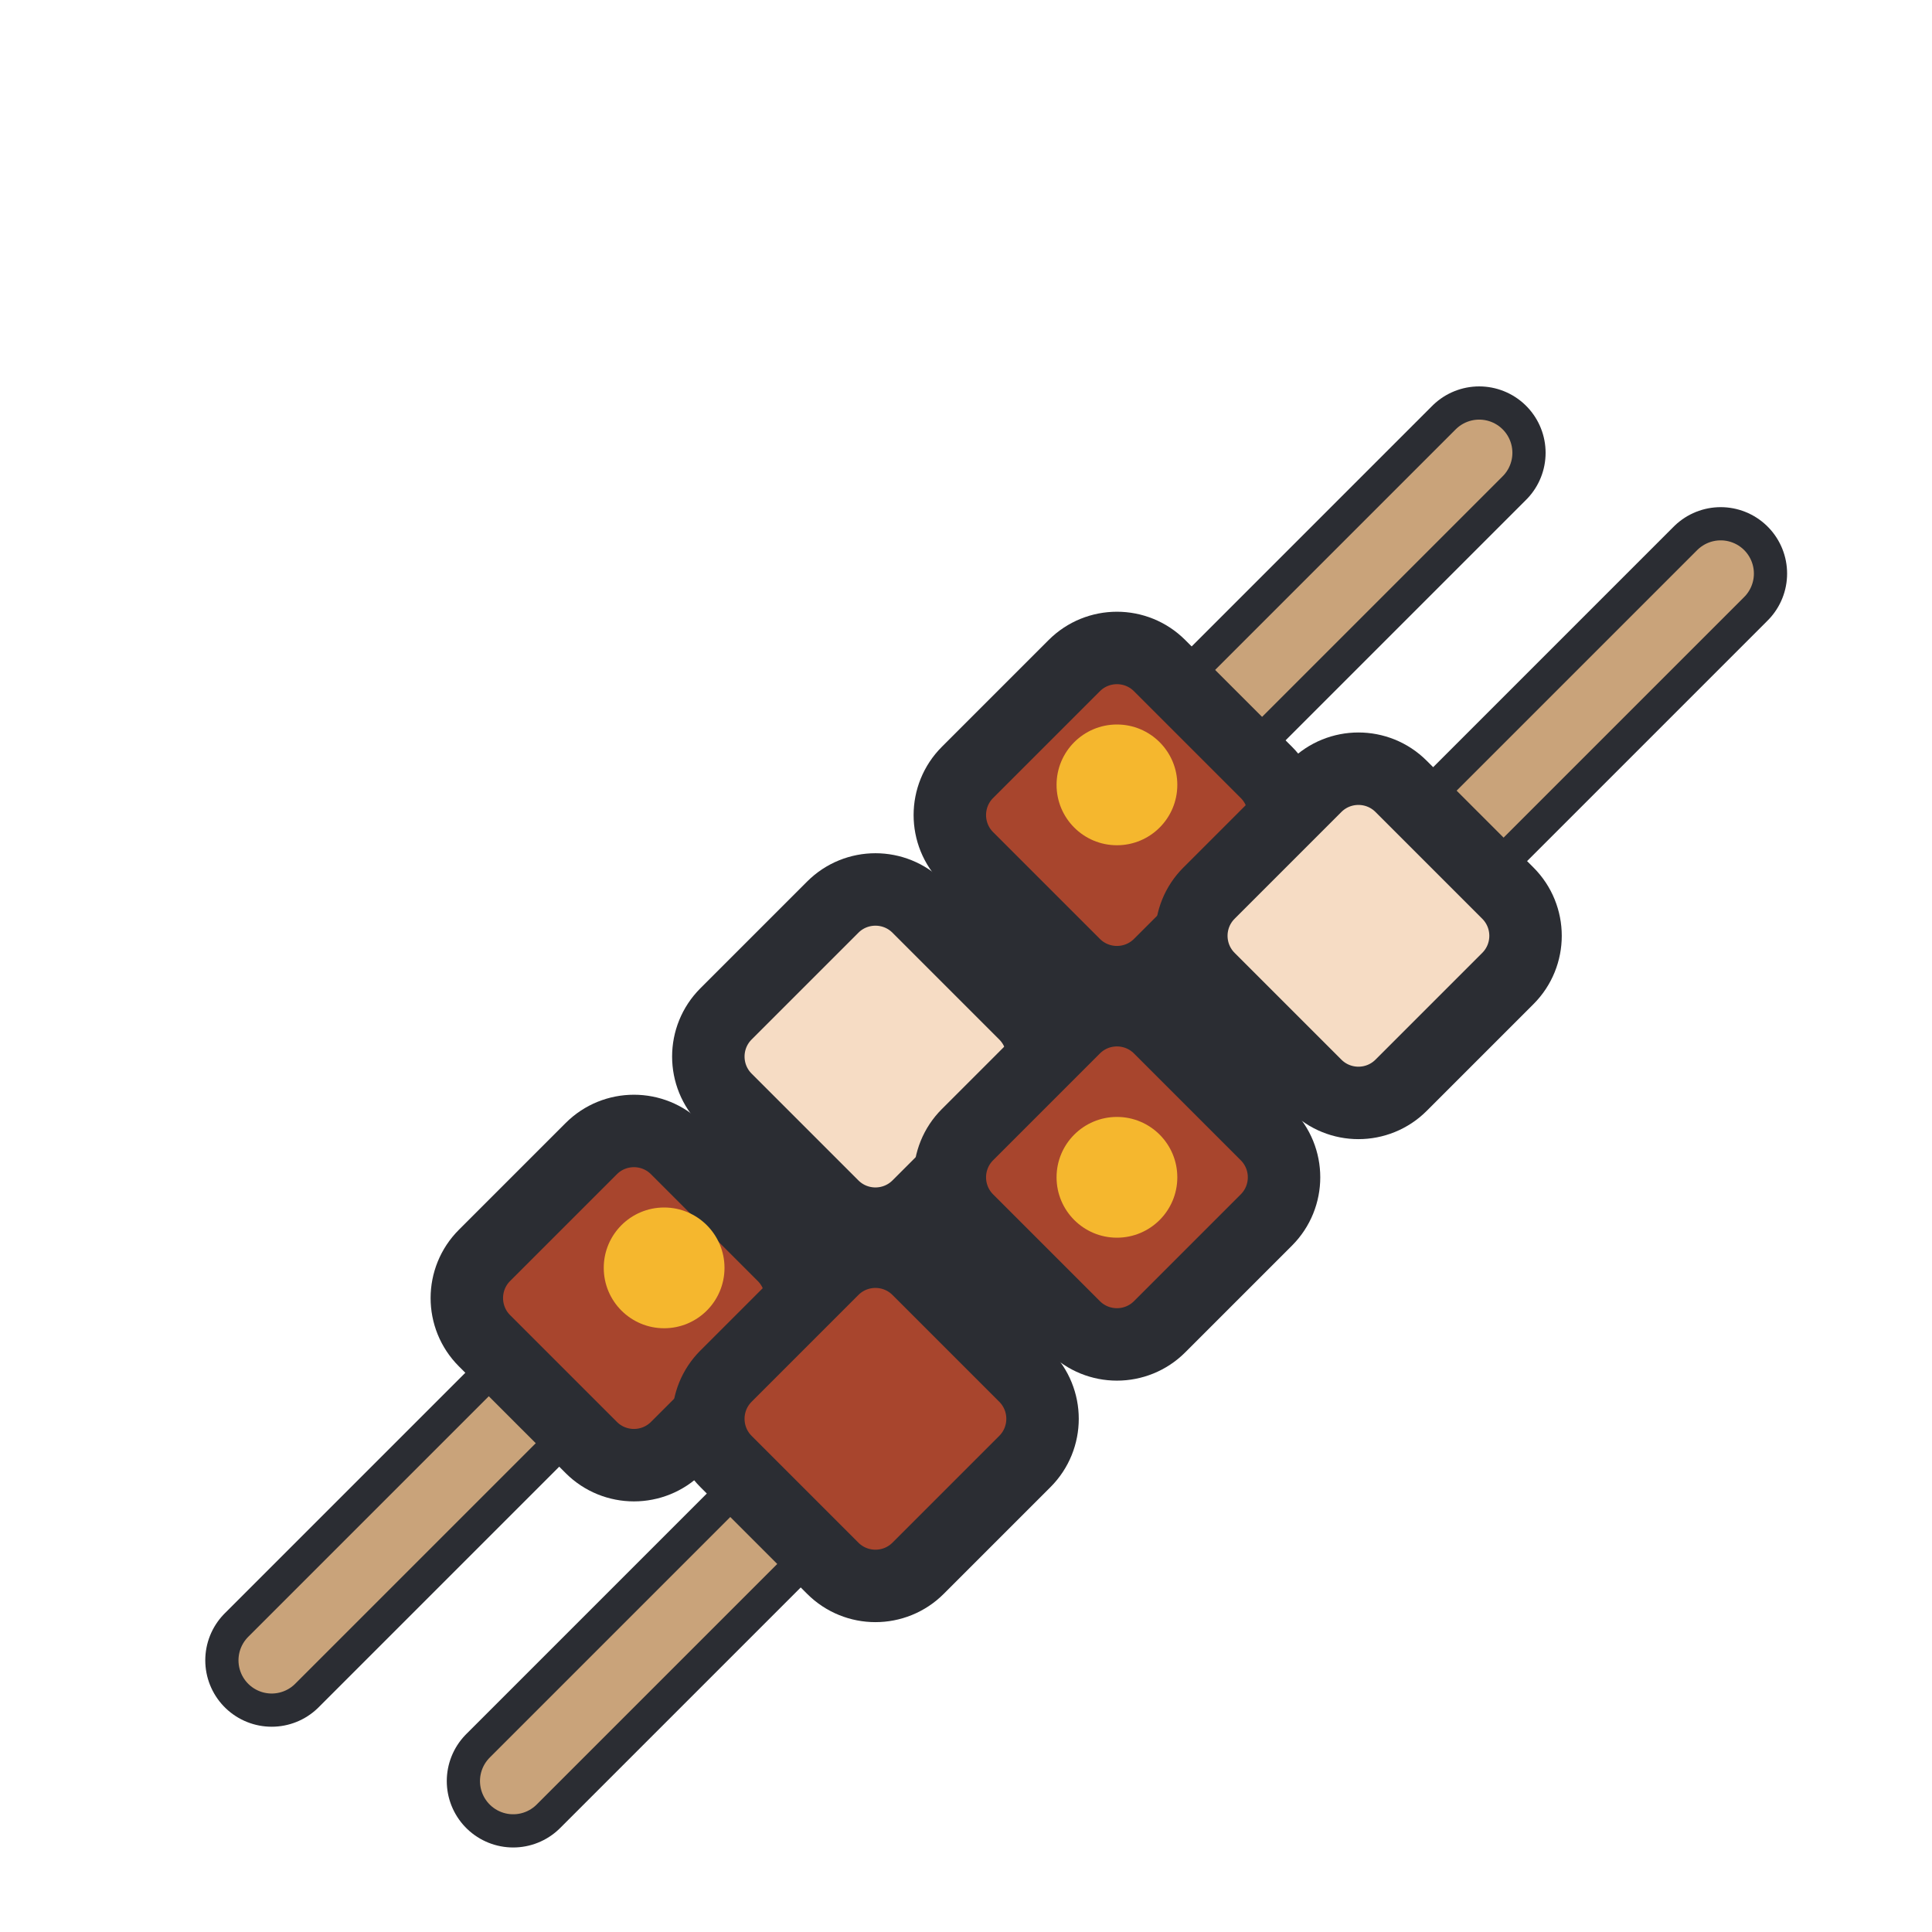
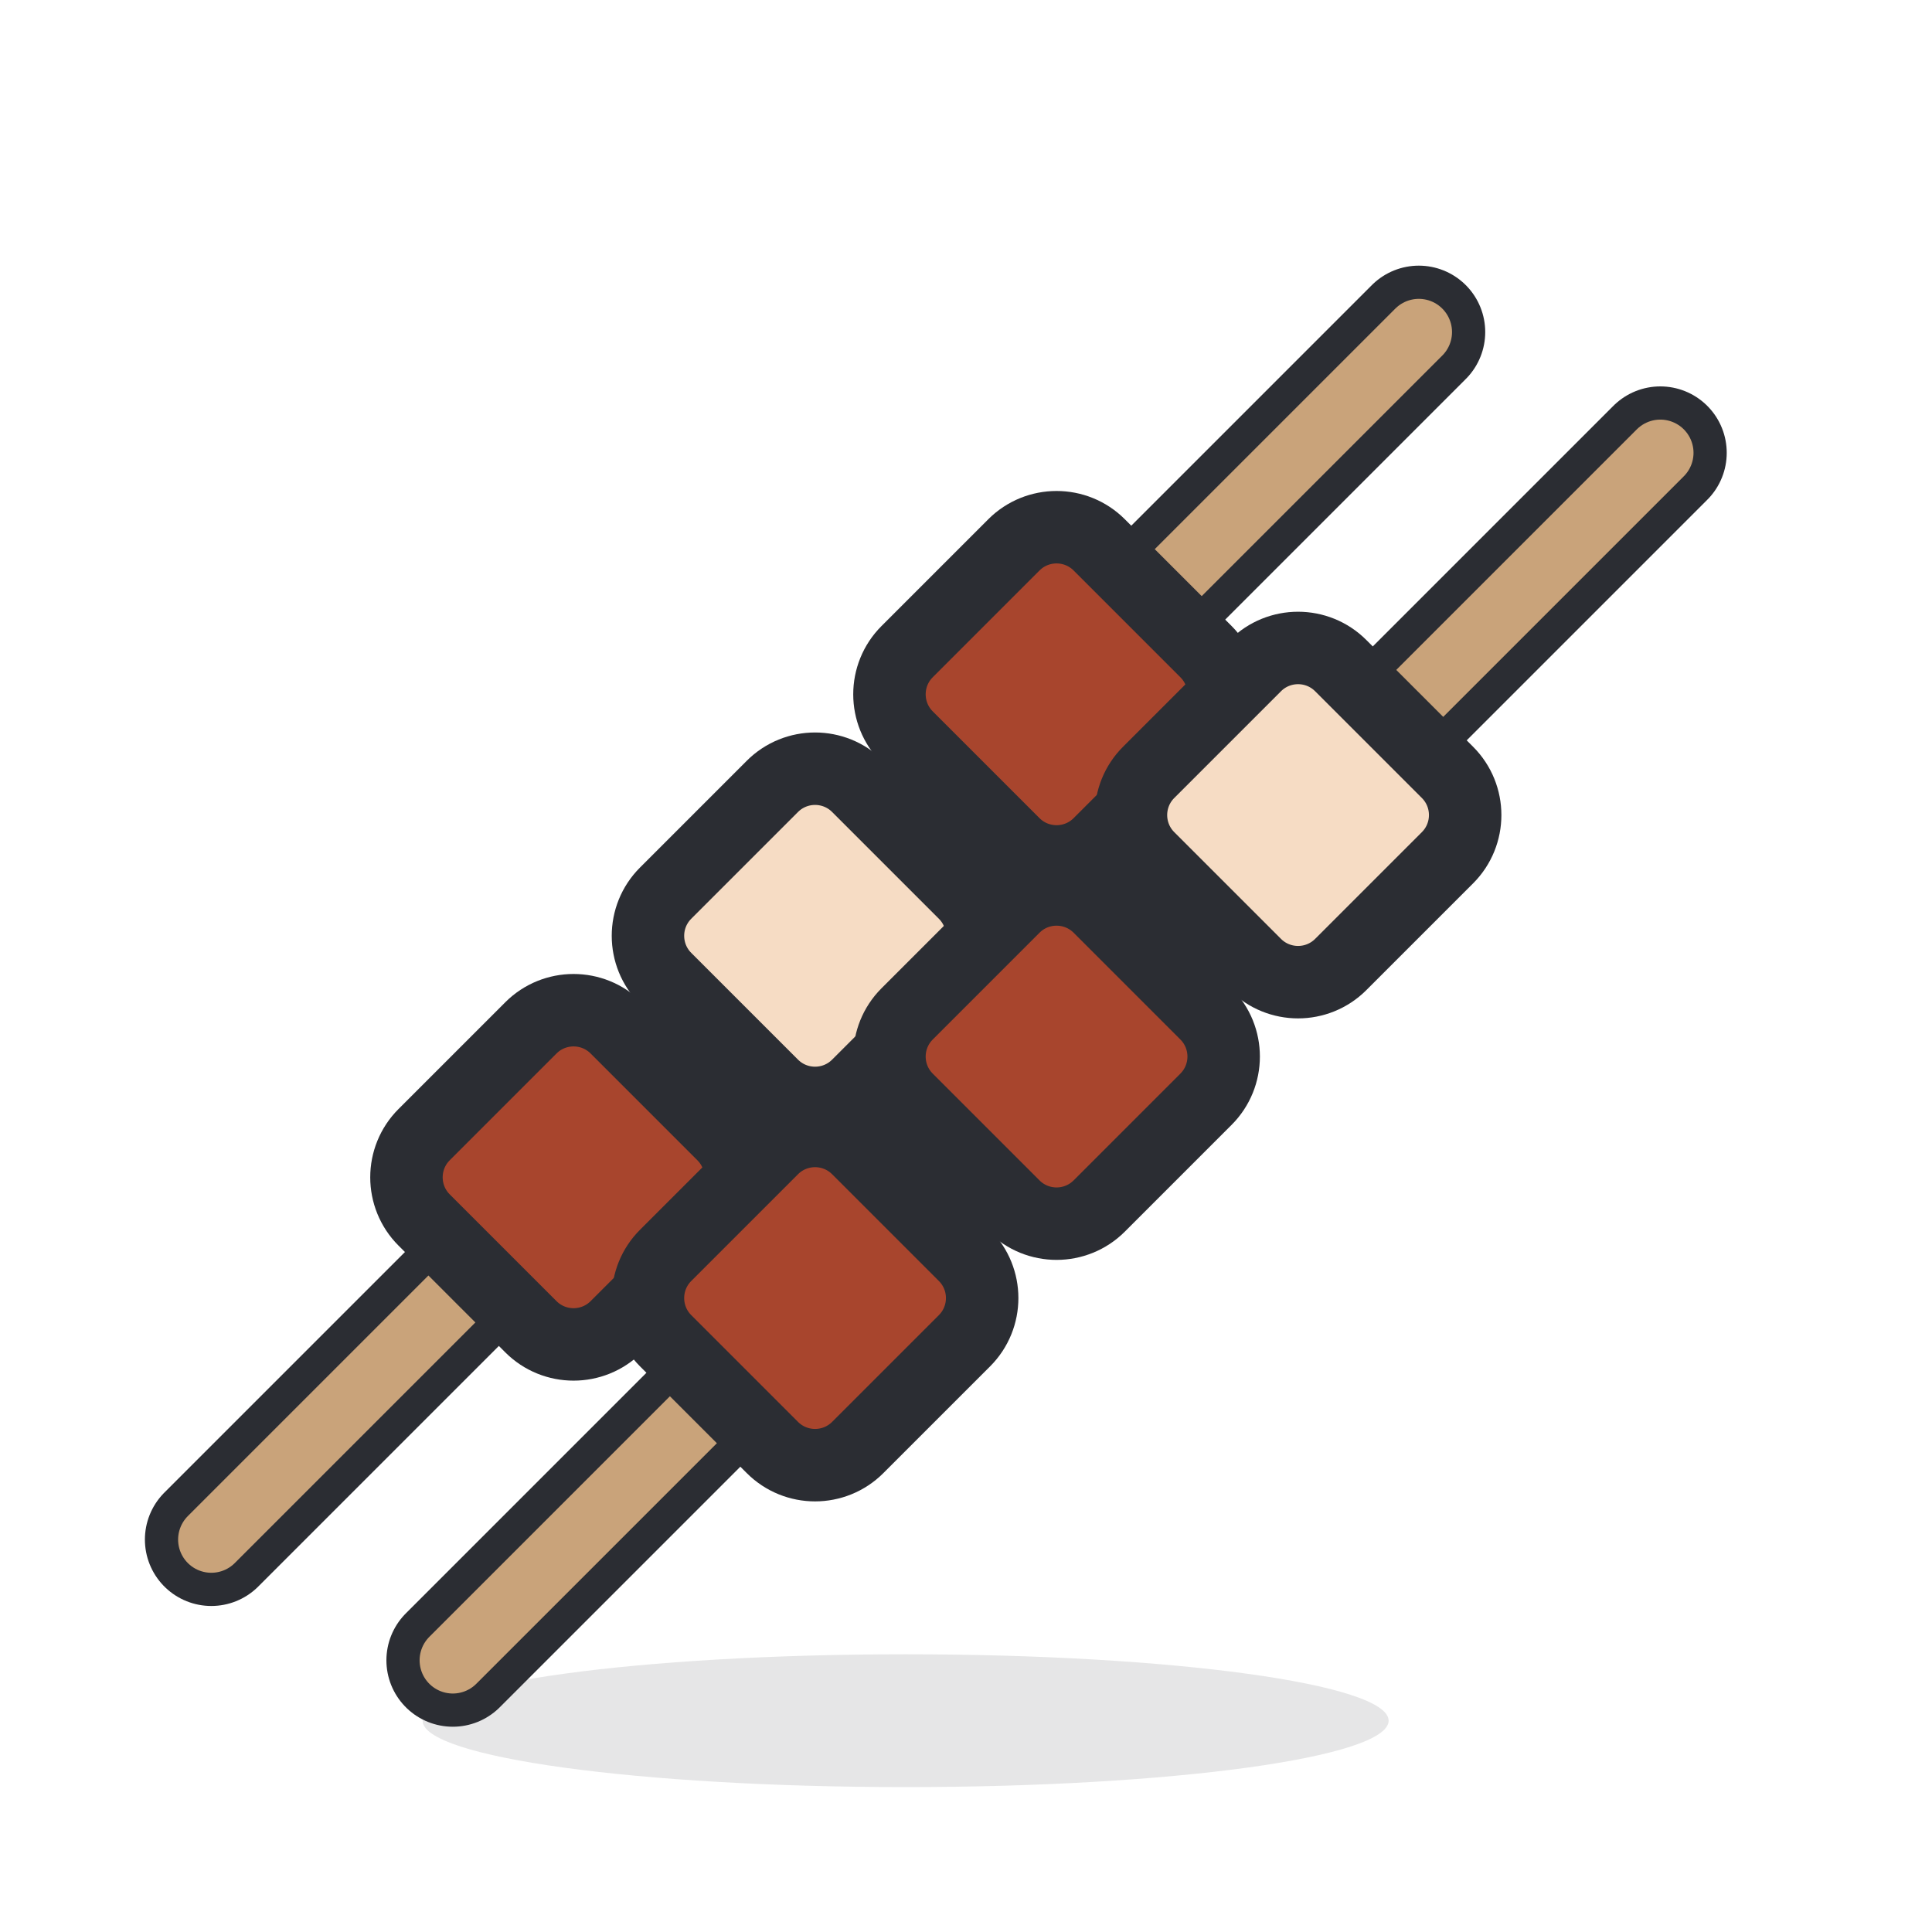
<svg xmlns="http://www.w3.org/2000/svg" viewBox="0 0 64 64">
-   <g fill="none" stroke="#2b2d33" stroke-width="4.4" stroke-linecap="round" stroke-linejoin="round">
-     <path d="M9 55L49 15" />
-   </g>
-   <g fill="none" stroke="#c9a37a" stroke-width="2.2" stroke-linecap="round" stroke-linejoin="round">
-     <path d="M9 55L49 15" />
-   </g>
-   <g fill="none" stroke="#2b2d33" stroke-width="4.4" stroke-linecap="round" stroke-linejoin="round">
-     <path d="M17 59L57 19" />
-   </g>
-   <g fill="none" stroke="#c9a37a" stroke-width="2.2" stroke-linecap="round" stroke-linejoin="round">
-     <path d="M17 59L57 19" />
-   </g>
-   <g fill="#a8452d" stroke="#2b2d33" stroke-width="2.4" stroke-linejoin="round" stroke-linecap="round">
-     <rect x="16.5" y="38.5" width="9" height="9" rx="2" transform="rotate(-45 21 43)" />
-   </g>
-   <g fill="#f6dcc4" stroke="#2b2d33" stroke-width="2.4" stroke-linejoin="round" stroke-linecap="round">
-     <rect x="24.5" y="30.5" width="9" height="9" rx="2" transform="rotate(-45 29 35)" />
-   </g>
-   <g fill="#a8452d" stroke="#2b2d33" stroke-width="2.4" stroke-linejoin="round" stroke-linecap="round">
-     <rect x="32.5" y="22.5" width="9" height="9" rx="2" transform="rotate(-45 37 27)" />
-   </g>
-   <g fill="#a8452d" stroke="#2b2d33" stroke-width="2.4" stroke-linejoin="round" stroke-linecap="round">
-     <rect x="24.5" y="42.5" width="9" height="9" rx="2" transform="rotate(-45 29 47)" />
-   </g>
-   <g fill="#a8452d" stroke="#2b2d33" stroke-width="2.4" stroke-linejoin="round" stroke-linecap="round">
-     <rect x="32.5" y="34.5" width="9" height="9" rx="2" transform="rotate(-45 37 39)" />
-   </g>
-   <g fill="#f6dcc4" stroke="#2b2d33" stroke-width="2.4" stroke-linejoin="round" stroke-linecap="round">
-     <rect x="40.5" y="26.5" width="9" height="9" rx="2" transform="rotate(-45 45 31)" />
-   </g>
-   <g fill="#f5b72e">
-     <circle cx="22" cy="42" r="2" />
-     <circle cx="37" cy="26" r="2" />
-     <circle cx="37" cy="39" r="2" />
+   <ellipse cx="30" cy="57" rx="16" ry="2.2" fill="#2b2d33" opacity=".12" />
+   <g transform="translate(-2 -4)">
+     <g fill="none" stroke="#2b2d33" stroke-width="4.4" stroke-linecap="round" stroke-linejoin="round">
+       <path d="M9 55L49 15" />
+     </g>
+     <g fill="none" stroke="#c9a37a" stroke-width="2.2" stroke-linecap="round" stroke-linejoin="round">
+       <path d="M9 55L49 15" />
+     </g>
+     <g fill="none" stroke="#2b2d33" stroke-width="4.4" stroke-linecap="round" stroke-linejoin="round">
+       <path d="M17 59L57 19" />
+     </g>
+     <g fill="none" stroke="#c9a37a" stroke-width="2.2" stroke-linecap="round" stroke-linejoin="round">
+       <path d="M17 59L57 19" />
+     </g>
+     <g fill="#a8452d" stroke="#2b2d33" stroke-width="2.4" stroke-linejoin="round" stroke-linecap="round">
+       <rect x="16.5" y="38.5" width="9" height="9" rx="2" transform="rotate(-45 21 43)" />
+     </g>
+     <g fill="#f6dcc4" stroke="#2b2d33" stroke-width="2.4" stroke-linejoin="round" stroke-linecap="round">
+       <rect x="24.5" y="30.5" width="9" height="9" rx="2" transform="rotate(-45 29 35)" />
+     </g>
+     <g fill="#a8452d" stroke="#2b2d33" stroke-width="2.4" stroke-linejoin="round" stroke-linecap="round">
+       <rect x="32.5" y="22.5" width="9" height="9" rx="2" transform="rotate(-45 37 27)" />
+     </g>
+     <g fill="#a8452d" stroke="#2b2d33" stroke-width="2.4" stroke-linejoin="round" stroke-linecap="round">
+       <rect x="24.5" y="42.5" width="9" height="9" rx="2" transform="rotate(-45 29 47)" />
+     </g>
+     <g fill="#a8452d" stroke="#2b2d33" stroke-width="2.4" stroke-linejoin="round" stroke-linecap="round">
+       <rect x="32.5" y="34.5" width="9" height="9" rx="2" transform="rotate(-45 37 39)" />
+     </g>
+     <g fill="#f6dcc4" stroke="#2b2d33" stroke-width="2.4" stroke-linejoin="round" stroke-linecap="round">
+       <rect x="40.5" y="26.5" width="9" height="9" rx="2" transform="rotate(-45 45 31)" />
+     </g>
  </g>
</svg>
